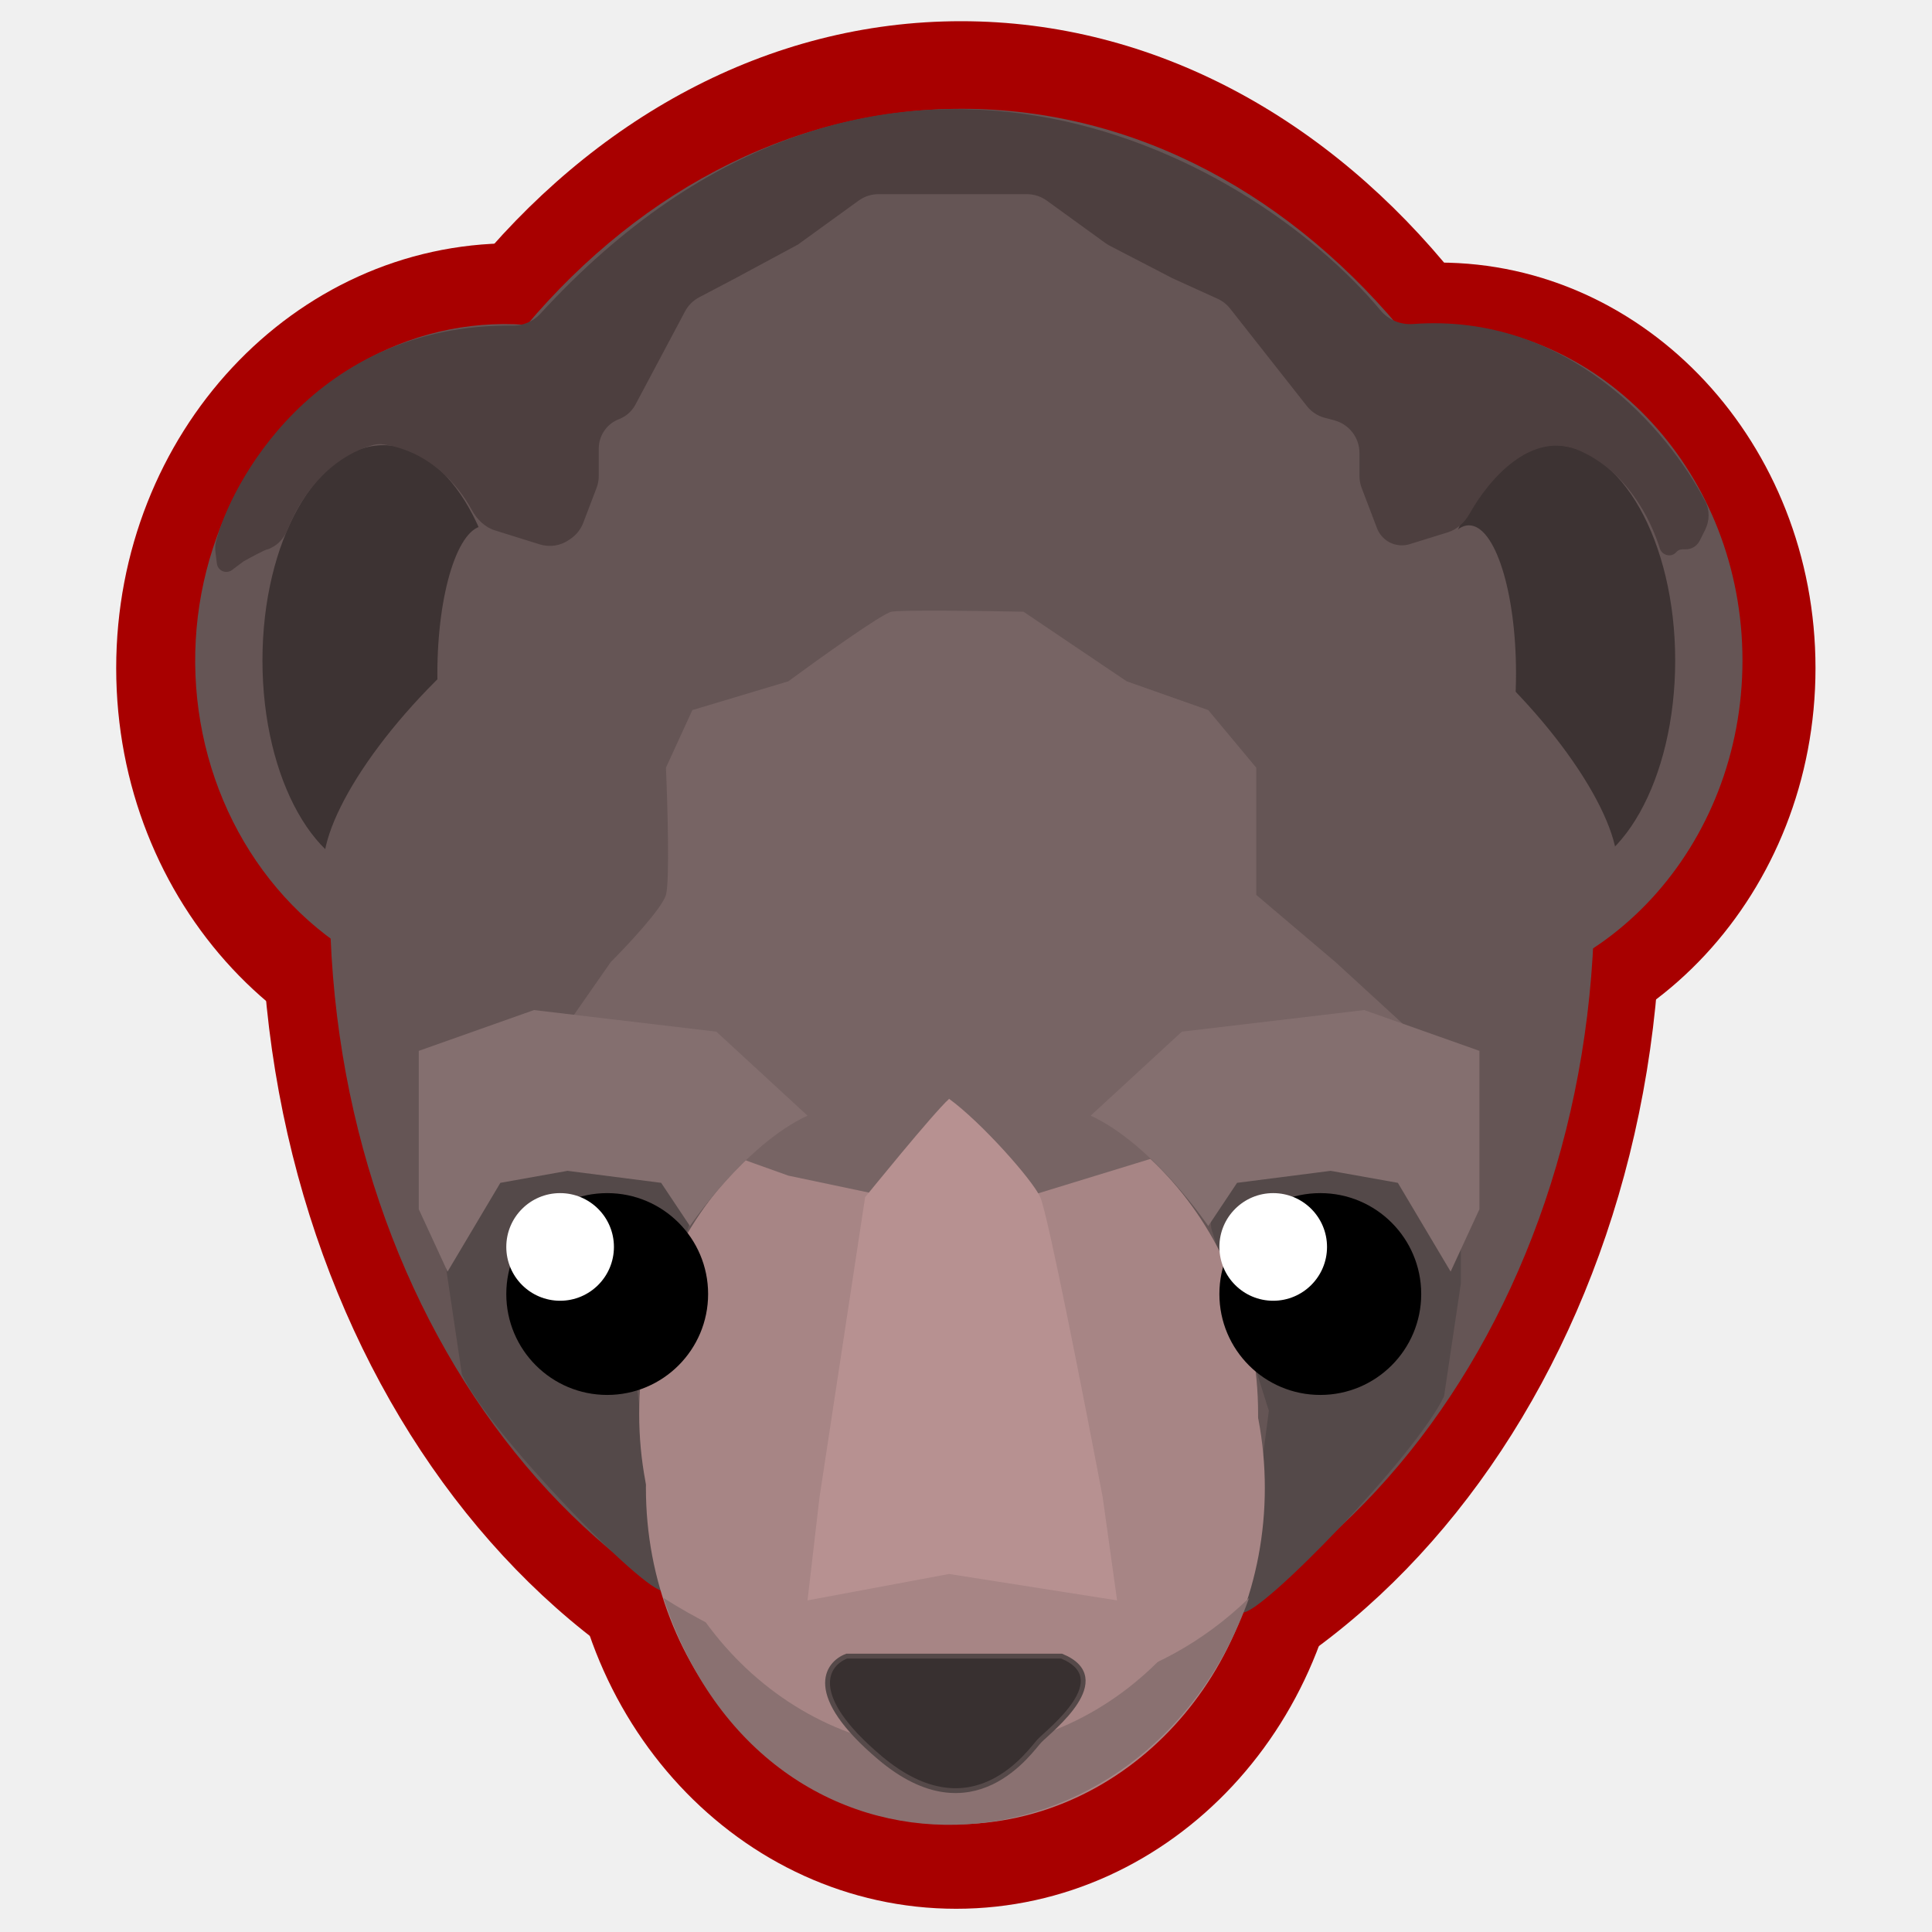
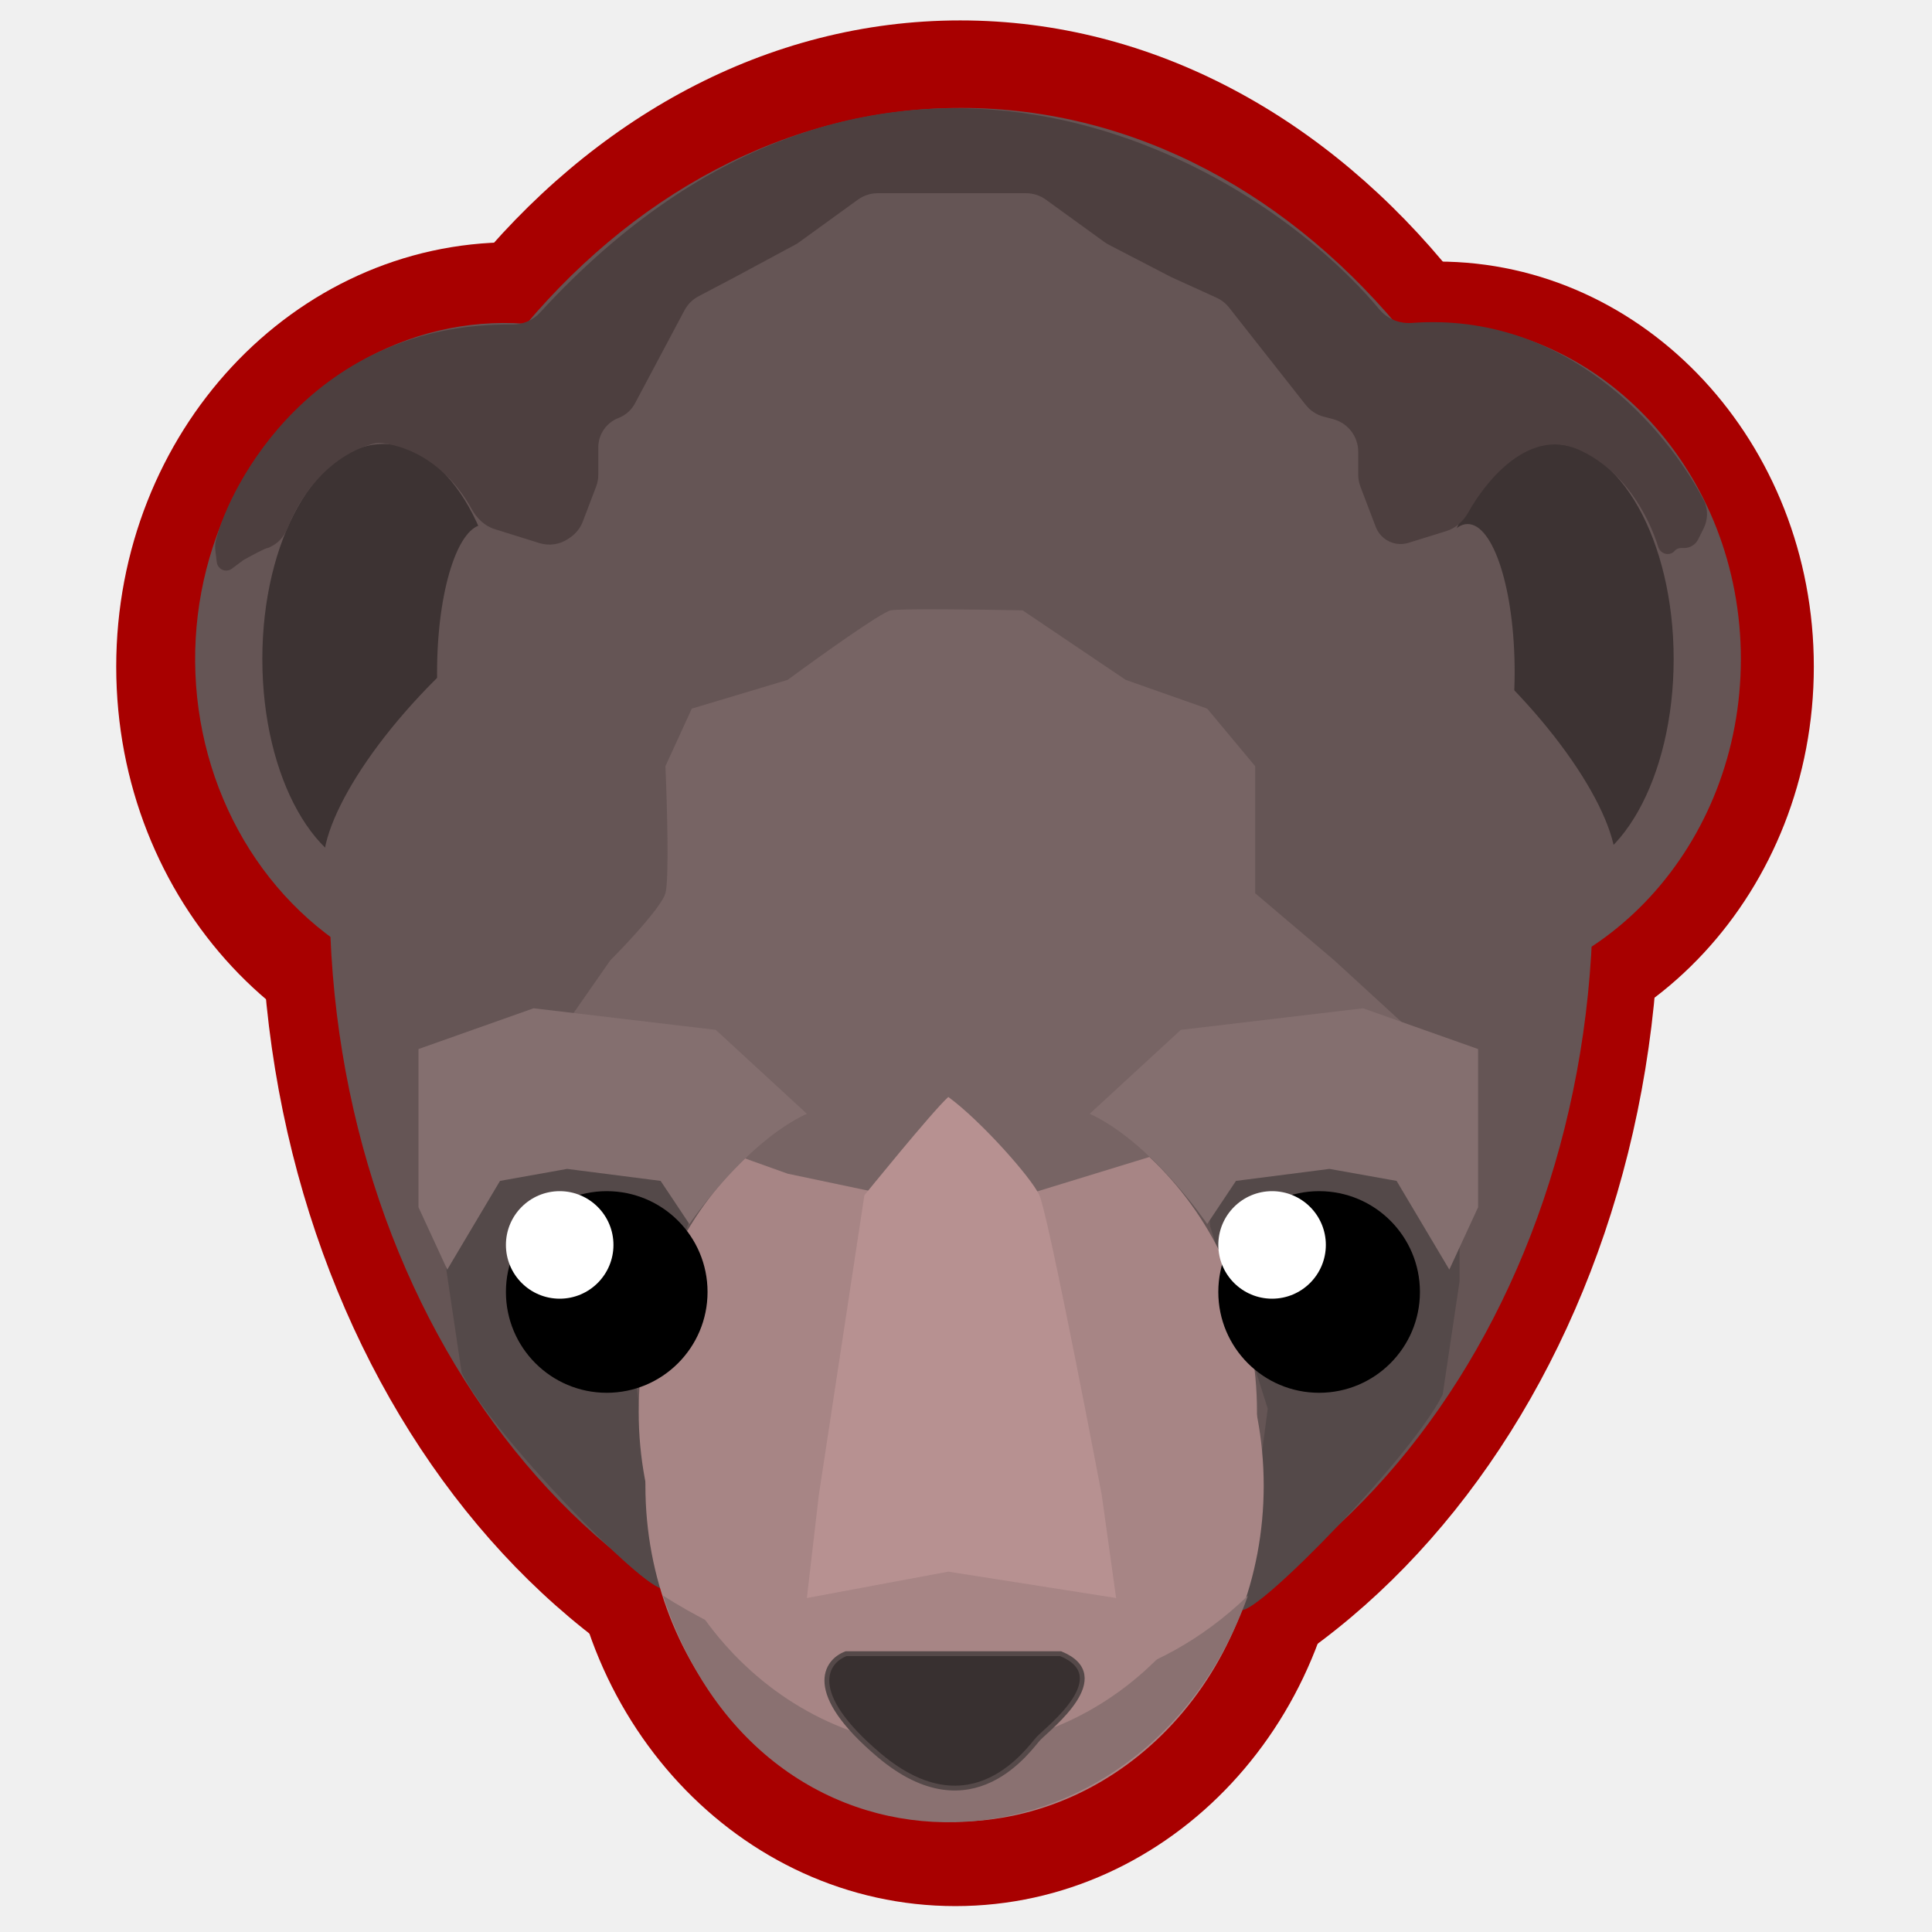
- <svg xmlns="http://www.w3.org/2000/svg" width="1001" height="1001" viewBox="0 0 1001 1001" fill="none">
-   <path d="M698.018 771.358C698.018 891.539 607.311 988.966 495.418 988.966C383.526 988.966 292.819 891.539 292.819 771.358C292.819 651.177 383.526 553.751 495.418 553.751C607.311 553.751 698.018 651.177 698.018 771.358Z" fill="#A80000" />
-   <path d="M470.406 346.149C470.406 467.712 378.579 566.258 265.305 566.258C152.031 566.258 60.204 467.712 60.204 346.149C60.204 224.586 152.031 126.041 265.305 126.041C378.579 126.041 470.406 224.586 470.406 346.149Z" fill="#A80000" />
-   <path d="M940.638 346.149C940.638 462.186 853.29 556.253 745.542 556.253C637.793 556.253 550.446 462.186 550.446 346.149C550.446 230.112 637.793 136.046 745.542 136.046C853.29 136.046 940.638 230.112 940.638 346.149Z" fill="#A80000" />
-   <path d="M860.599 463.707C860.599 713.739 698.222 916.43 497.92 916.43C297.618 916.43 135.241 713.739 135.241 463.707C135.241 213.675 297.618 10.984 497.92 10.984C698.222 10.984 860.599 213.675 860.599 463.707Z" fill="#A80000" />
-   <path d="M826.118 464.184C826.118 689.41 679.429 871.992 498.478 871.992C317.527 871.992 170.838 689.41 170.838 464.184C170.838 238.959 317.527 56.377 498.478 56.377C679.429 56.377 826.118 238.959 826.118 464.184Z" fill="#655555" />
-   <path d="M330.118 719.769L343.794 824.207C334.843 826.196 254.277 743.392 239.357 712.309L230.654 653.874V610.358L274.169 579.276C296.963 585.907 344.54 599.666 352.498 601.655C360.455 603.645 360.786 618.233 359.957 625.278L330.118 719.769Z" fill="#544949" />
-   <path d="M657.416 730.959L643.74 835.397C652.692 837.386 733.258 754.582 748.177 723.499L756.881 665.064V621.548L713.365 590.466C690.571 597.097 642.994 610.856 635.037 612.845C627.08 614.835 626.748 629.423 627.577 636.468L657.416 730.959Z" fill="#544949" />
-   <ellipse cx="742.465" cy="342.19" rx="160.335" ry="174.277" fill="#655555" />
-   <path d="M421.796 342.19C421.796 309.439 413.305 277.35 397.298 249.603C381.29 221.856 358.413 199.573 331.289 185.31C304.166 171.046 273.893 165.378 243.942 168.957C213.992 172.536 185.575 185.215 161.949 205.543C138.324 225.87 120.446 253.022 110.366 283.886C100.285 314.75 98.41 348.078 104.955 380.047C111.501 412.016 126.201 441.334 147.372 464.639C168.542 487.944 195.326 504.293 224.652 511.812L261.461 342.19H421.796Z" fill="#655555" />
-   <path d="M770.35 356.133C770.35 398.483 759.426 432.815 745.951 432.815C732.476 432.815 721.552 398.483 721.552 356.133C721.552 313.783 732.476 279.451 745.951 279.451C759.426 279.451 770.35 313.783 770.35 356.133Z" fill="#655555" />
-   <ellipse cx="494.992" cy="770.91" rx="160.335" ry="174.277" fill="#A78585" />
-   <path d="M343.794 827.937C404.716 866.893 550.68 921.433 647.16 827.937C593.698 978.376 397.256 990.809 343.794 827.937Z" fill="#8A7171" />
-   <ellipse cx="491.507" cy="732.57" rx="160.335" ry="174.277" fill="#A78585" />
-   <path d="M316.442 498.461L287.846 539.49C301.522 552.338 330.864 579.027 338.821 583.006C346.778 586.984 388.553 602.07 408.446 609.115L502.937 629.008L596.185 600.412L679.486 559.383L736.678 539.49L691.919 498.461L650.89 463.649V397.754L626.024 367.914L583.752 352.995L530.29 316.939C509.568 316.524 466.881 315.944 461.908 316.939C456.935 317.933 424.195 341.39 408.446 352.995L358.714 367.914L345.038 397.754C345.867 416.818 347.027 456.686 345.038 463.649C343.048 470.611 325.145 489.758 316.442 498.461Z" fill="#776464" />
-   <path d="M261.462 342.19C261.462 403.791 233.372 453.727 198.722 453.727C164.072 453.727 135.982 403.791 135.982 342.19C135.982 280.59 164.072 230.653 198.722 230.653C233.372 230.653 261.462 280.59 261.462 342.19Z" fill="#3D3333" />
-   <path d="M867.944 342.19C867.944 403.791 839.855 453.727 805.204 453.727C770.554 453.727 742.465 403.791 742.465 342.19C742.465 280.59 770.554 230.653 805.204 230.653C839.855 230.653 867.944 280.59 867.944 342.19Z" fill="#3D3333" />
-   <path d="M275.404 349.162C275.404 391.512 264.48 425.843 251.005 425.843C237.53 425.843 226.606 391.512 226.606 349.162C226.606 306.812 237.53 272.48 251.005 272.48C264.48 272.48 275.404 306.812 275.404 349.162Z" fill="#655555" />
-   <path d="M333.651 299.434C348.703 314.486 324.745 362.847 280.139 407.453C235.533 452.059 187.171 476.017 172.119 460.966C157.068 445.914 181.026 397.552 225.632 352.946C270.237 308.34 318.599 284.382 333.651 299.434Z" fill="#655555" />
-   <path d="M671.927 299.434C656.875 314.486 680.834 362.847 725.439 407.453C770.045 452.059 818.407 476.017 833.459 460.966C848.511 445.914 824.552 397.552 779.947 352.946C735.341 308.34 686.979 284.382 671.927 299.434Z" fill="#655555" />
-   <path d="M785.476 348.862C785.476 391.212 774.552 425.544 761.077 425.544C747.602 425.544 736.678 391.212 736.678 348.862C736.678 306.512 747.602 272.18 761.077 272.18C774.552 272.18 785.476 306.512 785.476 348.862Z" fill="#655555" />
-   <circle cx="314.601" cy="670.456" r="52.283" fill="black" />
-   <circle cx="290.202" cy="646.057" r="27.884" fill="white" />
-   <circle cx="684.068" cy="670.456" r="52.283" fill="black" />
-   <circle cx="659.669" cy="646.057" r="27.884" fill="white" />
-   <path d="M550.006 858.049H438.748C428.288 861.95 417.067 877.943 455.865 910.71C504.362 951.669 534.084 906.559 538.595 901.933C544.3 896.082 578.533 869.751 550.006 858.049Z" fill="#383030" stroke="#554949" stroke-width="2.501" />
-   <path d="M216.977 626.521V544.463L276.656 523.327L371.147 534.517L418.392 578.033C386.066 592.952 357.47 635.224 357.47 635.224L342.551 612.845L294.062 606.628L259.249 612.845L231.897 658.847L216.977 626.521Z" fill="#846F6F" />
-   <path d="M766.518 626.521V544.463L706.839 523.327L612.348 534.517L565.103 578.033C597.429 592.952 626.025 635.224 626.025 635.224L640.944 612.845L689.433 606.628L724.246 612.845L751.598 658.847L766.518 626.521Z" fill="#846F6F" />
-   <path d="M491.747 815.504L418.392 829.18L424.609 775.718L448.231 620.305C448.231 620.305 483.458 576.789 491.747 569.33C508.324 581.348 535.014 611.353 538.993 620.305C542.971 629.257 562.201 727.644 571.318 775.718L578.778 829.18L491.747 815.504Z" fill="#B79191" />
-   <path d="M112.378 292.022L111.639 286.107C111.412 284.294 111.451 282.453 111.892 280.679C118.992 252.128 162.262 167.571 265.667 168.704C271.02 168.763 276.32 166.525 279.939 162.58C453.065 -26.15 646.256 78.141 715.332 160.878C719.423 165.779 725.702 168.345 732.068 167.876C812.049 161.975 863.799 221.979 883.512 259.765C885.934 264.409 885.761 269.922 883.418 274.607L880.647 280.15C879.279 282.885 876.483 284.613 873.425 284.613H871.749C870.456 284.613 869.228 285.178 868.387 286.16C865.946 289.006 861.109 287.761 859.991 284.182C854.946 268.031 842.49 244.286 818.737 233.638C793.62 222.379 771.395 248.323 761.418 266.163C758.905 270.655 754.98 274.303 750.065 275.829L730.415 281.927C725.161 283.557 719.441 281.909 715.861 277.732C714.827 276.526 714.01 275.151 713.445 273.668L705.5 252.812C704.741 250.821 704.353 248.709 704.353 246.579V234.702C704.353 226.748 698.992 219.794 691.3 217.77L686.403 216.481C682.721 215.512 679.456 213.37 677.101 210.379L637.362 159.899C635.631 157.7 633.398 155.948 630.85 154.79L607.375 144.12L574.961 127.313C574.192 126.914 573.453 126.458 572.752 125.95L542.345 103.932C539.358 101.769 535.764 100.604 532.076 100.604H455.149C451.461 100.604 447.867 101.769 444.88 103.932L413.42 126.714L381.094 144.12L362.242 154.042C359.133 155.678 356.589 158.211 354.939 161.313L329.253 209.603C327.405 213.076 324.367 215.766 320.696 217.178C314.388 219.604 310.225 225.664 310.225 232.423V246.579C310.225 248.709 309.837 250.821 309.078 252.812L302.194 270.884C300.946 274.159 298.744 276.984 295.873 278.994L294.896 279.678C290.45 282.79 284.812 283.665 279.633 282.046L256.412 274.79C251.154 273.147 247.078 269.068 244.446 264.229C237.343 251.173 222.38 233.748 198.697 230.256C196.813 229.978 194.888 230.106 193.057 230.633C168.922 237.584 155.11 259.144 149.449 273.44C147.893 277.37 145.458 281.004 141.801 283.125C140.33 283.978 139.085 284.613 138.65 284.613C137.655 284.613 129.946 288.757 126.217 290.83L120.2 295.342C118.029 296.97 114.951 296.53 113.323 294.36C112.81 293.676 112.484 292.87 112.378 292.022Z" fill="#4D3F3F" />
+ <svg xmlns="http://www.w3.org/2000/svg" width="501" height="501" viewBox="0 0 501 501" fill="none">
+   <path d="M349.045 385.481C349.045 445.572 303.692 494.285 247.745 494.285C191.799 494.285 146.445 445.572 146.445 385.481C146.445 325.391 191.799 276.677 247.745 276.677C303.692 276.677 349.045 325.391 349.045 385.481Z" fill="#A80000" />
+   <path d="M235.239 172.877C235.239 233.658 189.326 282.931 132.689 282.931C76.052 282.931 30.138 233.658 30.138 172.877C30.138 112.095 76.052 62.822 132.689 62.822C189.326 62.822 235.239 112.095 235.239 172.877Z" fill="#A80000" />
+   <path d="M470.355 172.877C470.355 230.895 426.681 277.929 372.807 277.929C318.933 277.929 275.259 230.895 275.259 172.877C275.259 114.858 318.933 67.825 372.807 67.825C426.681 67.825 470.355 114.858 470.355 172.877Z" fill="#A80000" />
+   <path d="M430.336 231.656C430.336 356.672 349.147 458.017 248.996 458.017C148.845 458.017 67.657 356.672 67.657 231.656C67.657 106.64 148.845 5.294 248.996 5.294C349.147 5.294 430.336 106.64 430.336 231.656Z" fill="#A80000" />
+   <path d="M413.095 231.894C413.095 344.507 339.75 435.798 249.275 435.798C158.8 435.798 85.455 344.507 85.455 231.894C85.455 119.281 158.8 27.991 249.275 27.991C339.75 27.991 413.095 119.281 413.095 231.894Z" fill="#655555" />
+   <path d="M165.095 359.687L171.934 411.905C167.458 412.9 127.175 371.498 119.715 355.957L115.363 326.739V304.981L137.121 289.44C148.518 292.755 172.307 299.635 176.285 300.63C180.264 301.624 180.429 308.918 180.015 312.441L165.095 359.687Z" fill="#544949" />
+   <path d="M328.744 365.282L321.906 417.5C326.382 418.495 366.665 377.093 374.125 361.552L378.477 332.334V310.576L356.719 295.035C345.322 298.35 321.533 305.23 317.555 306.225C313.576 307.219 313.41 314.513 313.825 318.036L328.744 365.282Z" fill="#544949" />
+   <ellipse cx="371.269" cy="170.897" rx="80.167" ry="87.138" fill="#655555" />
+   <path d="M210.934 170.897C210.934 154.521 206.689 138.477 198.685 124.604C190.681 110.73 179.243 99.589 165.681 92.457C152.119 85.325 136.983 82.491 122.007 84.281C107.032 86.07 92.823 92.41 81.011 102.573C69.198 112.737 60.259 126.313 55.219 141.745C50.179 157.177 49.241 173.841 52.514 189.825C55.786 205.81 63.137 220.469 73.722 232.121C84.307 243.774 97.699 251.949 112.362 255.708L130.767 170.897H210.934Z" fill="#655555" />
+   <path d="M385.211 177.868C385.211 199.044 379.749 216.209 373.012 216.209C366.274 216.209 360.812 199.044 360.812 177.868C360.812 156.693 366.274 139.528 373.012 139.528C379.749 139.528 385.211 156.693 385.211 177.868Z" fill="#655555" />
+   <ellipse cx="247.532" cy="385.257" rx="80.167" ry="87.138" fill="#A78585" />
+   <path d="M171.933 413.77C202.394 433.248 275.376 460.518 323.616 413.77C296.885 488.99 198.664 495.206 171.933 413.77Z" fill="#8A7171" />
+   <ellipse cx="245.79" cy="366.087" rx="80.167" ry="87.138" fill="#A78585" />
+   <path d="M158.257 249.033L143.959 269.547C150.797 275.971 165.468 289.316 169.447 291.305C173.425 293.294 194.313 300.837 204.259 304.36L251.505 314.306L298.129 300.008L339.779 279.494L368.375 269.547L345.996 249.033L325.481 231.627V198.679L313.048 183.759L291.912 176.3L265.181 158.272C254.82 158.064 233.477 157.774 230.99 158.272C228.504 158.769 212.133 170.497 204.259 176.3L179.393 183.759L172.555 198.679C172.969 208.211 173.55 228.145 172.555 231.627C171.56 235.108 162.609 244.681 158.257 249.033Z" fill="#776464" />
+   <path d="M130.767 170.897C130.767 201.697 116.722 226.666 99.397 226.666C82.072 226.666 68.027 201.697 68.027 170.897C68.027 140.097 82.072 115.129 99.397 115.129C116.722 115.129 130.767 140.097 130.767 170.897Z" fill="#3D3333" />
+   <path d="M434.008 170.897C434.008 201.697 419.963 226.666 402.638 226.666C385.313 226.666 371.269 201.697 371.269 170.897C371.269 140.097 385.313 115.129 402.638 115.129C419.963 115.129 434.008 140.097 434.008 170.897Z" fill="#3D3333" />
+   <path d="M137.738 174.383C137.738 195.558 132.276 212.724 125.539 212.724C118.801 212.724 113.339 195.558 113.339 174.383C113.339 153.208 118.801 136.042 125.539 136.042C132.276 136.042 137.738 153.208 137.738 174.383Z" fill="#655555" />
+   <path d="M166.862 149.519C174.388 157.045 162.409 181.226 140.106 203.529C117.803 225.832 93.622 237.811 86.096 230.285C78.57 222.759 90.549 198.578 112.852 176.275C135.155 153.972 159.336 141.993 166.862 149.519Z" fill="#655555" />
+   <path d="M336 149.519C328.474 157.045 340.453 181.226 362.756 203.529C385.059 225.832 409.24 237.811 416.766 230.285C424.292 222.759 412.313 198.578 390.01 176.275C367.707 153.972 343.526 141.993 336 149.519Z" fill="#655555" />
+   <path d="M392.774 174.233C392.774 195.408 387.312 212.574 380.575 212.574C373.837 212.574 368.375 195.408 368.375 174.233C368.375 153.058 373.837 135.892 380.575 135.892C387.312 135.892 392.774 153.058 392.774 174.233Z" fill="#655555" />
+   <ellipse cx="157.337" cy="335.03" rx="26.142" ry="26.142" fill="black" />
+   <ellipse cx="145.137" cy="322.831" rx="13.942" ry="13.942" fill="white" />
+   <ellipse cx="342.07" cy="335.03" rx="26.142" ry="26.142" fill="black" />
+   <ellipse cx="329.871" cy="322.831" rx="13.942" ry="13.942" fill="white" />
+   <path d="M275.039 428.826H219.41C214.18 430.777 208.57 438.774 227.969 455.157C252.217 475.637 267.078 453.082 269.334 450.769C272.186 447.843 289.303 434.678 275.039 428.826Z" fill="#383030" stroke="#554949" stroke-width="1.251" />
+   <path d="M108.524 313.063V272.034L138.364 261.466L185.609 267.06L209.232 288.818C193.069 296.278 178.771 317.414 178.771 317.414L171.311 306.225L147.067 303.116L129.661 306.225L115.984 329.226L108.524 313.063Z" fill="#846F6F" />
+   <path d="M383.295 313.063V272.034L353.456 261.466L306.21 267.06L282.587 288.818C298.75 296.278 313.048 317.414 313.048 317.414L320.508 306.225L344.753 303.116L362.159 306.225L375.835 329.226L383.295 313.063Z" fill="#846F6F" />
+   <path d="M245.91 407.554L209.232 414.392L212.341 387.661L224.152 309.955C224.152 309.955 241.766 288.197 245.91 284.467C254.199 290.476 267.543 305.479 269.533 309.955C271.522 314.43 281.137 363.624 285.696 387.661L289.426 414.392L245.91 407.554Z" fill="#B79191" />
+   <path d="M56.225 145.813L55.856 142.856C55.742 141.949 55.762 141.029 55.982 140.142C59.532 125.866 81.167 83.588 132.87 84.154C135.546 84.183 138.196 83.064 140.005 81.092C226.568 -13.273 323.164 38.873 357.702 80.241C359.748 82.691 362.887 83.975 366.07 83.74C406.06 80.789 431.936 110.792 441.792 129.684C443.003 132.007 442.917 134.763 441.745 137.105L440.359 139.877C439.676 141.245 438.278 142.109 436.749 142.109H435.911C435.264 142.109 434.65 142.391 434.229 142.882C433.009 144.305 430.591 143.683 430.032 141.893C427.509 133.818 421.281 121.945 409.404 116.621C396.846 110.991 385.734 123.964 380.745 132.883C379.489 135.129 377.526 136.954 375.068 137.716L365.244 140.765C362.617 141.581 359.757 140.756 357.966 138.668C357.45 138.065 357.041 137.378 356.759 136.636L352.786 126.208C352.407 125.212 352.212 124.156 352.212 123.091V117.153C352.212 113.176 349.532 109.699 345.686 108.687L343.238 108.043C341.397 107.558 339.764 106.487 338.587 104.991L318.717 79.752C317.852 78.652 316.735 77.776 315.461 77.197L303.724 71.862L287.517 63.458C287.132 63.259 286.763 63.031 286.412 62.777L271.209 51.768C269.715 50.686 267.918 50.104 266.074 50.104H227.611C225.767 50.104 223.97 50.686 222.476 51.768L206.746 63.159L190.583 71.862L181.157 76.823C179.603 77.641 178.33 78.908 177.506 80.459L164.662 104.604C163.739 106.34 162.22 107.685 160.384 108.391C157.23 109.604 155.149 112.634 155.149 116.013V123.091C155.149 124.156 154.954 125.212 154.575 126.208L151.133 135.244C150.509 136.882 149.408 138.294 147.972 139.299L147.484 139.641C145.261 141.197 142.442 141.635 139.852 140.825L128.242 137.197C125.613 136.375 123.575 134.336 122.259 131.916C118.708 125.389 111.226 116.676 99.385 114.93C98.442 114.791 97.48 114.855 96.565 115.118C84.497 118.594 77.591 129.374 74.76 136.522C73.982 138.487 72.765 140.304 70.937 141.364C70.201 141.791 69.579 142.109 69.361 142.109C68.864 142.109 65.009 144.181 63.144 145.217L60.136 147.473C59.051 148.287 57.511 148.067 56.698 146.982C56.441 146.64 56.278 146.237 56.225 145.813Z" fill="#4D3F3F" />
</svg>
